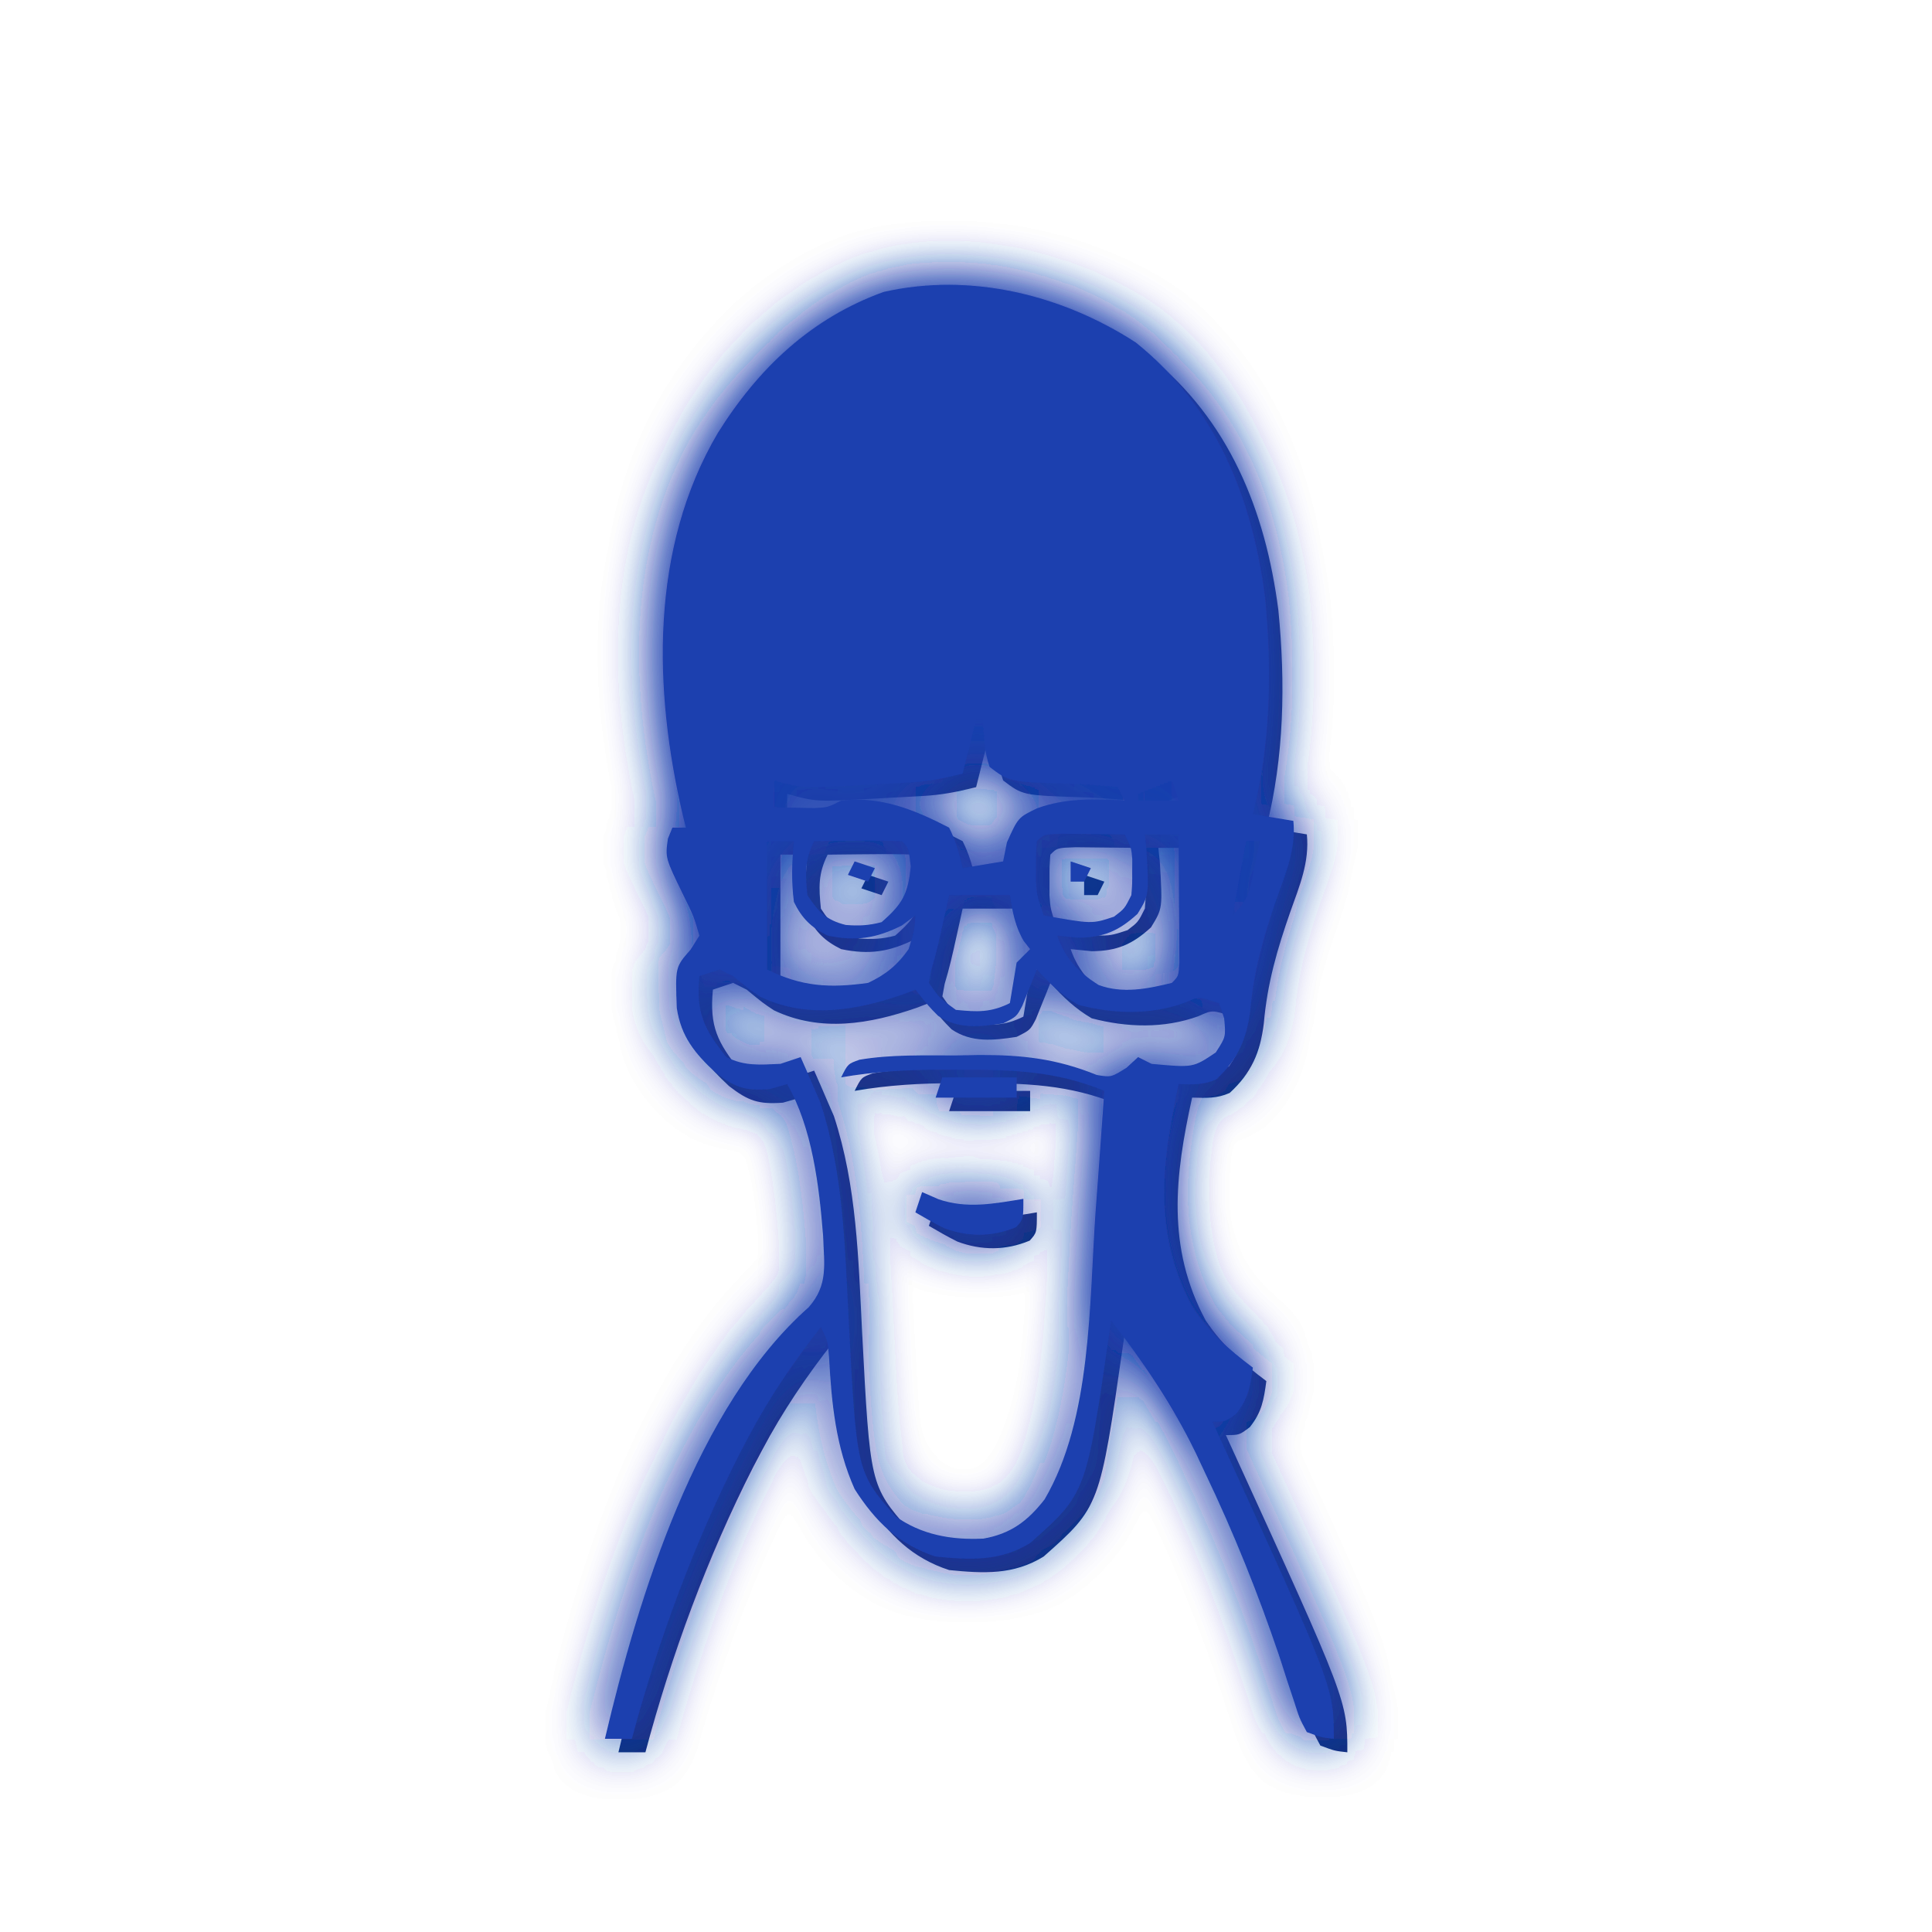
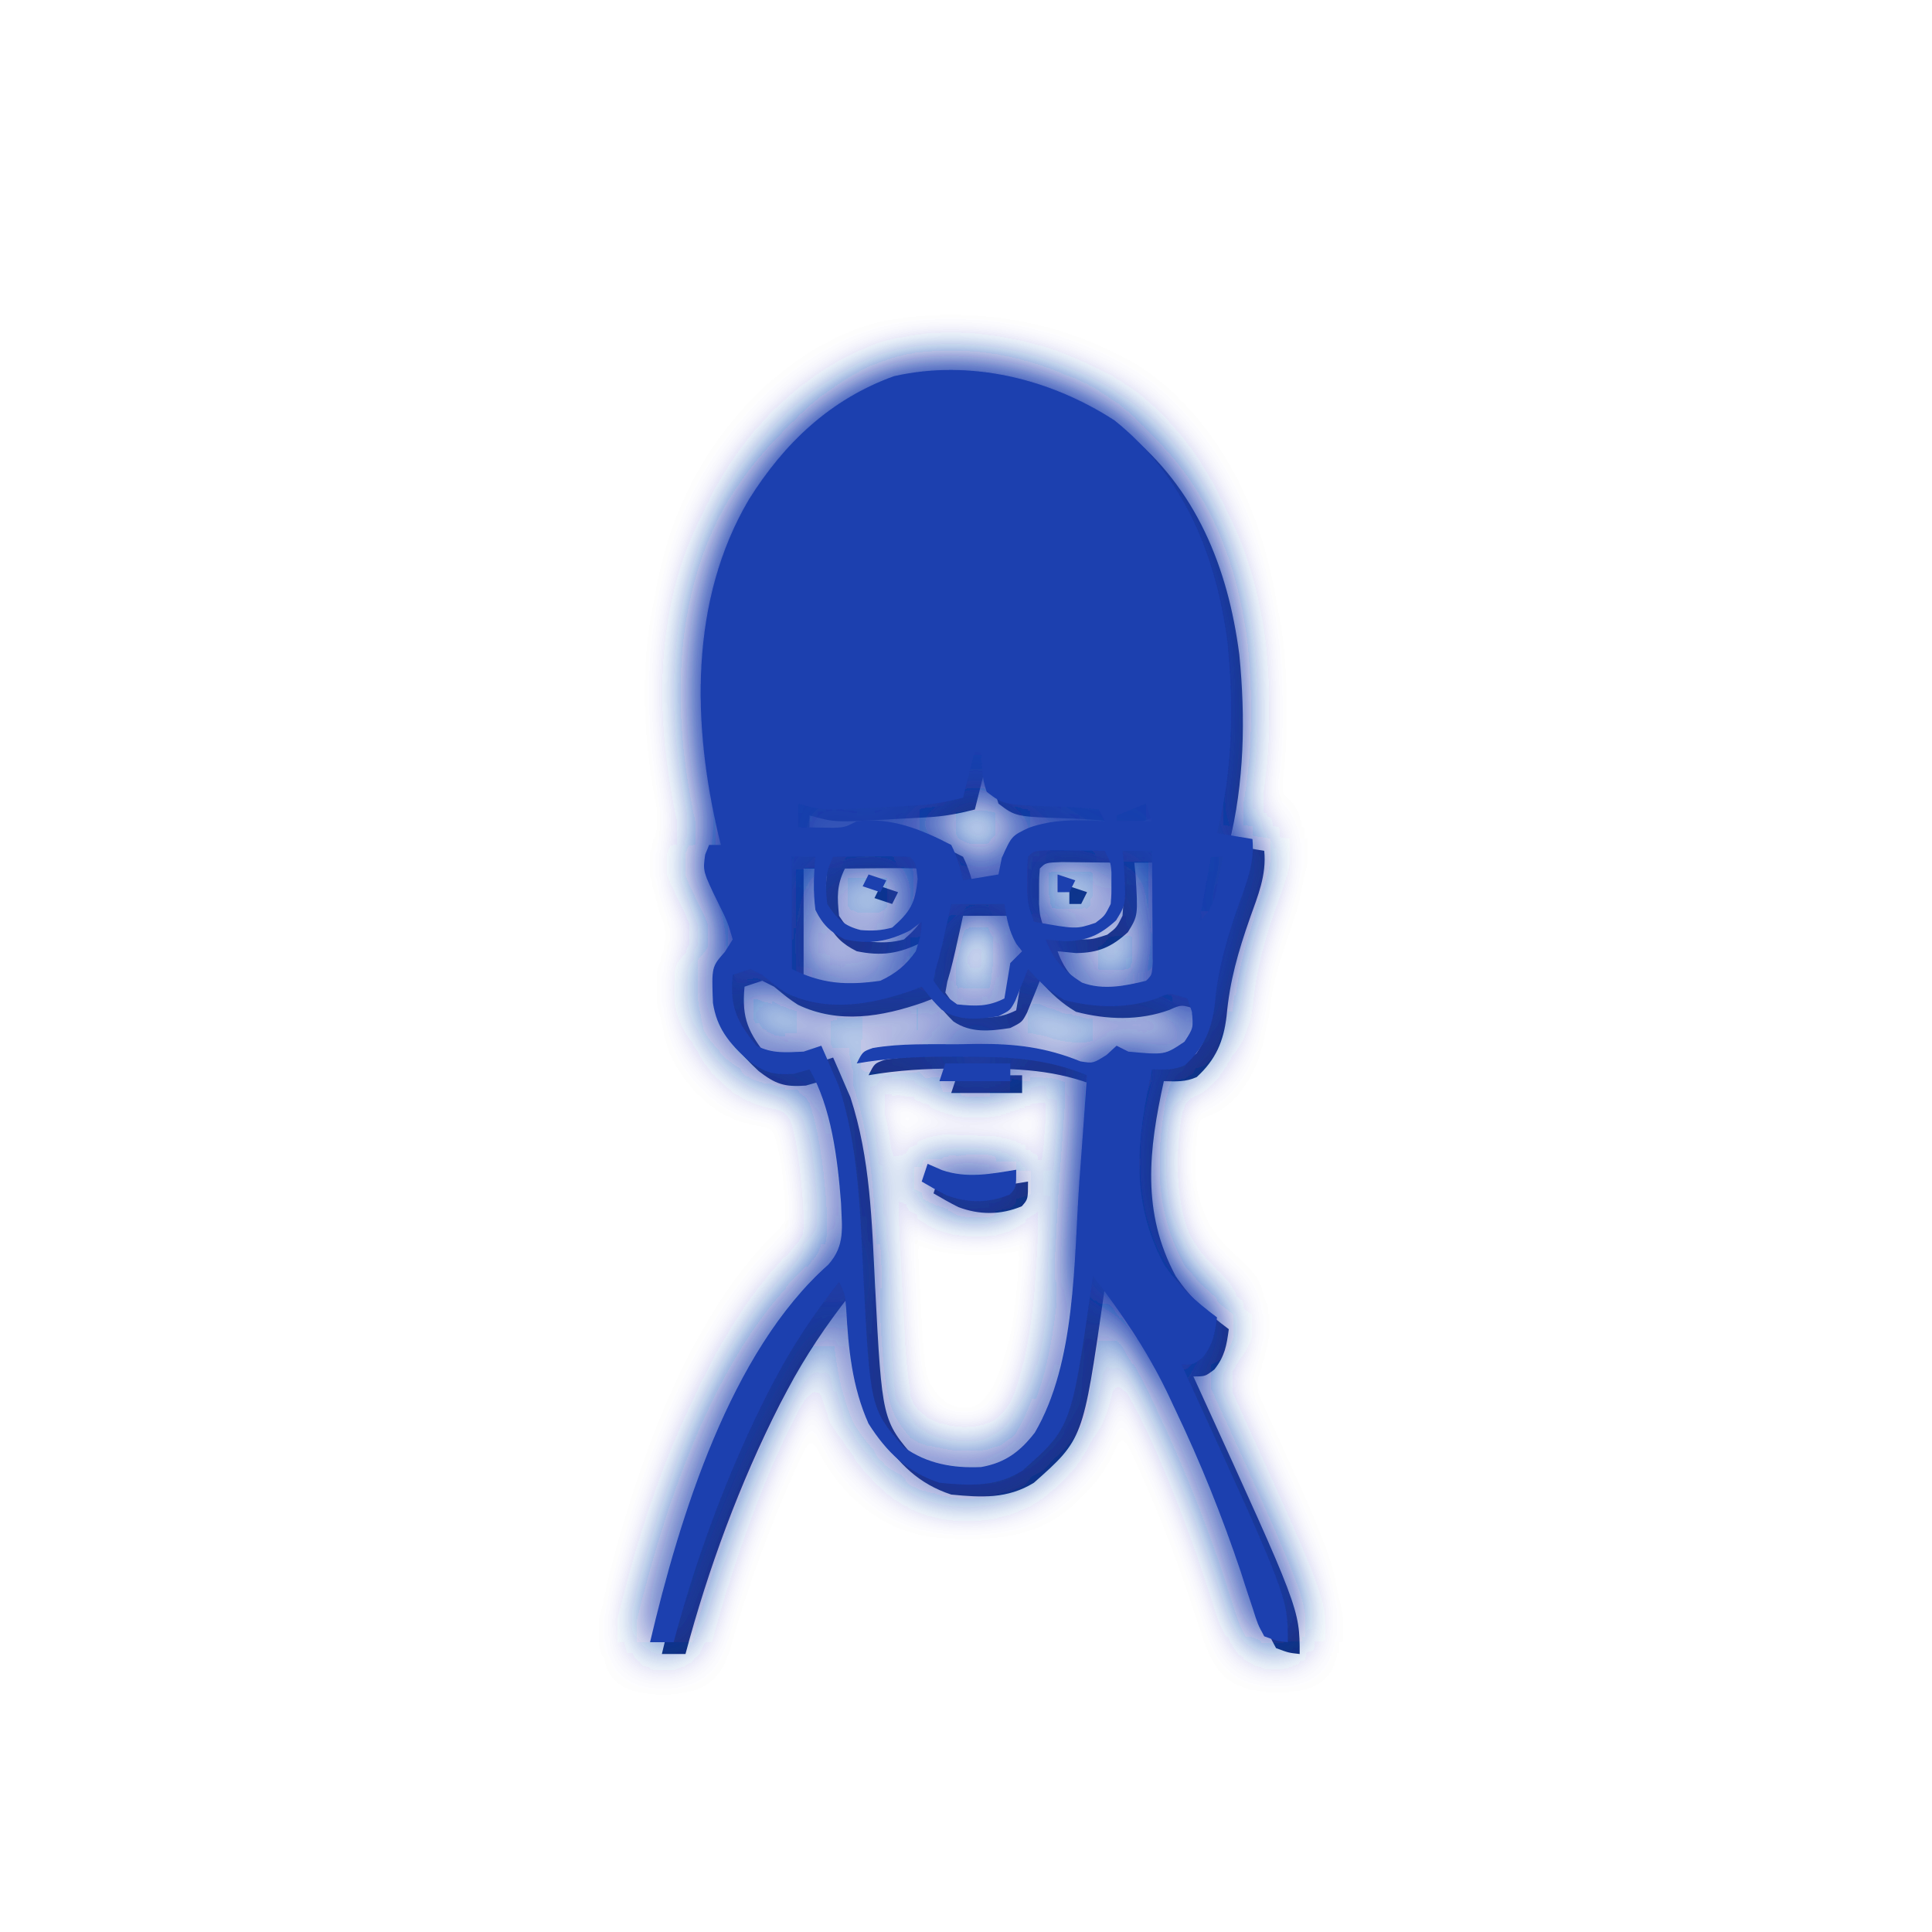
<svg xmlns="http://www.w3.org/2000/svg" version="1.1" width="229" height="229" viewBox="0 0 229 229">
  <defs>
    <filter id="glow">
      <feGaussianBlur stdDeviation="4" result="blur" />
      <feMerge>
        <feMergeNode in="blur" />
        <feMergeNode in="blur" />
        <feMergeNode in="SourceGraphic" />
      </feMerge>
    </filter>
  </defs>
-   <g transform="translate(22.9,22.9) scale(0.8)">
+   <g transform="translate(34.35,34.35) scale(0.7)">
    <g transform="translate(2,2)">
      <path d="M0 0 C11.83 9.488 17.226 22.921 19.125 37.638 C20.193 48.403 19.995 59.363 17.348 69.883 C19.328 70.213 21.308 70.543 23.348 70.883 C23.757 75.012 22.267 78.496 20.91 82.32 C18.973 87.838 17.469 93.026 16.973 98.883 C16.457 103.151 15.143 106.243 11.91 109.195 C9.976 110.046 8.441 109.93 6.348 109.883 C3.781 121.526 2.544 132.053 8.348 142.883 C10.886 146.65 13.755 149.188 17.348 151.883 C16.972 154.665 16.674 156.471 14.91 158.695 C13.348 159.883 13.348 159.883 11.348 159.883 C11.68 160.606 12.012 161.33 12.354 162.076 C29.348 199.264 29.348 199.264 29.348 206.883 C27.469 206.676 27.469 206.676 25.348 205.883 C24.258 203.871 24.258 203.871 23.41 201.195 C23.079 200.198 22.747 199.201 22.406 198.174 C22.057 197.088 21.707 196.002 21.348 194.883 C18.18 185.491 14.563 176.449 10.285 167.508 C9.815 166.506 9.345 165.505 8.861 164.473 C5.381 157.322 1.191 151.16 -3.652 144.883 C-3.687 145.132 -3.687 145.132 -3.864 146.392 C-7.333 170.506 -7.333 170.506 -15.652 177.883 C-20.123 180.637 -24.556 180.384 -29.652 179.883 C-35.111 178.098 -38.609 174.655 -41.652 169.883 C-44.455 163.604 -45.073 157.157 -45.441 150.352 C-45.652 147.883 -45.652 147.883 -46.652 145.883 C-50.742 151.087 -54.312 156.341 -57.402 162.195 C-57.611 162.591 -57.611 162.591 -58.67 164.595 C-65.427 177.863 -70.828 192.5 -74.652 206.883 C-75.972 206.883 -77.292 206.883 -78.652 206.883 C-73.692 185.859 -65.088 157.652 -48.453 142.938 C-45.544 139.618 -46.179 136.636 -46.32 132.395 C-46.903 124.994 -47.923 116.369 -51.652 109.883 C-52.519 110.13 -53.385 110.378 -54.277 110.633 C-57.891 110.9 -59.409 110.379 -62.262 108.172 C-65.336 105.322 -67.345 102.872 -68 98.637 C-68.23 92.538 -68.23 92.538 -65.977 89.984 C-65.54 89.291 -65.103 88.597 -64.652 87.883 C-65.488 85.008 -65.488 85.008 -67.027 81.883 C-69.72 76.36 -69.72 76.36 -69.316 73.508 C-69.097 72.972 -68.878 72.435 -68.652 71.883 C-67.992 71.883 -67.332 71.883 -66.652 71.883 C-66.785 71.349 -66.918 70.815 -67.055 70.266 C-71.53 51.384 -71.975 30.461 -61.922 13.406 C-55.941 3.844 -48.108 -3.61 -37.34 -7.492 C-24.442 -10.392 -10.963 -7.095 0 0 Z M-23.652 55.883 C-24.312 58.523 -24.972 61.163 -25.652 63.883 C-28.549 64.607 -30.754 65.041 -33.656 65.199 C-34.027 65.22 -34.027 65.22 -35.9 65.326 C-36.664 65.365 -37.428 65.405 -38.215 65.445 C-38.982 65.488 -39.75 65.532 -40.541 65.576 C-49.379 66.062 -49.379 66.062 -53.652 64.883 C-53.652 66.203 -53.652 67.523 -53.652 68.883 C-52.361 68.91 -51.069 68.929 -49.777 68.945 C-49.058 68.957 -48.339 68.969 -47.598 68.98 C-45.652 68.883 -45.652 68.883 -43.652 67.883 C-37.835 67.156 -32.795 69.229 -27.652 71.883 C-26.652 73.883 -26.158 75.714 -25.652 77.883 C-23.672 77.553 -21.692 77.223 -19.652 76.883 C-19.56 76.419 -19.56 76.419 -19.09 74.07 C-17.418 70.363 -17.418 70.363 -14.59 69.008 C-10.335 67.473 -6.116 67.61 -1.652 67.883 C-1.817 67.553 -1.817 67.553 -2.652 65.883 C-5.115 65.621 -7.496 65.461 -9.965 65.383 C-18.749 65.099 -18.749 65.099 -21.652 62.883 C-22.482 60.533 -22.466 58.397 -22.652 55.883 C-22.982 55.883 -23.312 55.883 -23.652 55.883 Z M5.348 64.883 C3.698 65.543 2.048 66.203 0.348 66.883 C0.348 67.213 0.348 67.543 0.348 67.883 C2.328 67.883 4.308 67.883 6.348 67.883 C6.018 66.893 5.688 65.903 5.348 64.883 Z M-14.652 73.883 C-14.785 75.625 -14.785 75.625 -14.777 77.758 C-14.78 78.456 -14.783 79.155 -14.785 79.875 C-14.652 81.883 -14.652 81.883 -13.652 84.883 C-6.504 86.167 -6.504 86.167 -3.215 85.07 C-1.652 83.883 -1.652 83.883 -0.652 81.883 C-0.52 80.227 -0.52 80.227 -0.527 78.383 C-0.525 77.774 -0.522 77.166 -0.52 76.539 C-0.652 74.883 -0.652 74.883 -1.652 72.883 C-3.631 72.856 -5.611 72.836 -7.59 72.82 C-8.141 72.815 -8.141 72.815 -10.93 72.785 C-13.652 72.883 -13.652 72.883 -14.652 73.883 Z M1.348 72.883 C1.417 73.547 1.487 74.211 1.559 74.895 C1.985 81.844 1.985 81.844 0.258 84.66 C-2.51 87.193 -4.769 88.157 -8.527 88.195 C-9.559 88.092 -10.59 87.989 -11.652 87.883 C-10.446 91.261 -8.544 93.274 -5.512 95.195 C-1.951 96.512 1.734 95.773 5.348 94.883 C6.348 93.883 6.348 93.883 6.461 91.842 C6.459 91.404 6.459 91.404 6.445 89.191 C6.444 88.719 6.444 88.719 6.436 86.33 C6.427 85.337 6.419 84.344 6.41 83.32 C6.406 82.323 6.401 81.326 6.396 80.299 C6.385 77.827 6.368 75.355 6.348 72.883 C4.698 72.883 3.048 72.883 1.348 72.883 Z M-54.652 73.883 C-54.652 80.153 -54.652 86.423 -54.652 92.883 C-49.505 95.456 -45.323 95.686 -39.652 94.883 C-37.039 93.657 -35.311 92.244 -33.652 89.883 C-32.777 87.07 -32.777 87.07 -32.652 84.883 C-33.312 85.378 -33.972 85.873 -34.652 86.383 C-38.474 88.294 -41.457 88.754 -45.652 87.883 C-48.097 86.666 -49.456 85.342 -50.652 82.883 C-51.045 79.833 -50.952 76.937 -50.652 73.883 C-51.972 73.883 -53.292 73.883 -54.652 73.883 Z M-47.652 73.883 C-49.073 76.724 -48.967 78.738 -48.652 81.883 C-47.035 84.341 -45.869 85.581 -42.969 86.301 C-41.023 86.456 -39.539 86.386 -37.652 85.883 C-34.574 83.199 -33.732 81.707 -33.34 77.633 C-33.652 74.883 -33.652 74.883 -34.652 73.883 C-36.851 73.81 -39.017 73.79 -41.215 73.82 C-41.523 73.823 -41.523 73.823 -43.08 73.834 C-44.604 73.846 -46.128 73.864 -47.652 73.883 Z M16.348 73.883 C15.688 77.513 15.028 81.143 14.348 84.883 C16.661 82.57 16.843 81.404 17.473 78.258 C17.64 77.441 17.808 76.623 17.98 75.781 C18.102 75.155 18.223 74.528 18.348 73.883 C17.688 73.883 17.028 73.883 16.348 73.883 Z M-27.652 81.883 C-27.962 83.285 -28.271 84.688 -28.59 86.133 C-29.105 88.466 -29.613 90.755 -30.316 93.039 C-30.427 93.647 -30.538 94.256 -30.652 94.883 C-29.09 97.133 -29.09 97.133 -26.652 98.883 C-23.507 99.197 -21.493 99.303 -18.652 97.883 C-18.312 95.884 -17.979 93.884 -17.652 91.883 C-16.992 91.223 -16.332 90.563 -15.652 89.883 C-15.962 89.491 -16.271 89.099 -16.59 88.695 C-17.894 86.471 -18.242 84.412 -18.652 81.883 C-21.622 81.883 -24.592 81.883 -27.652 81.883 Z M13.348 84.883 C14.348 87.883 14.348 87.883 14.348 87.883 Z M-61.652 92.883 C-62.642 93.213 -63.632 93.543 -64.652 93.883 C-65.176 99.381 -63.961 101.698 -60.652 105.883 C-57.906 107.256 -55.693 107.007 -52.652 106.883 C-51.662 106.553 -50.672 106.223 -49.652 105.883 C-49.013 107.314 -48.392 108.753 -47.777 110.195 C-47.429 110.996 -47.081 111.796 -46.723 112.621 C-43.326 122.971 -43.096 133.781 -42.548 144.563 C-41.364 167.317 -41.364 167.317 -35.652 173.883 C-31.745 176.676 -27.308 177.452 -22.57 177.223 C-18.509 176.503 -16.003 174.623 -13.5 171.398 C-6.5 159.458 -6.906 142.301 -5.965 128.883 C-5.835 127.125 -5.704 125.367 -5.572 123.609 C-5.256 119.368 -4.951 115.126 -4.652 110.883 C-11.834 107.924 -18.416 107.726 -26.09 107.758 C-26.548 107.756 -26.548 107.756 -28.865 107.746 C-33.902 107.753 -38.688 108.022 -43.652 108.883 C-42.652 106.883 -42.652 106.883 -40.934 106.271 C-36.178 105.462 -31.339 105.655 -26.527 105.633 C-25.437 105.612 -24.346 105.592 -23.223 105.57 C-16.852 105.54 -11.706 106.12 -5.778 108.528 C-3.652 108.883 -3.652 108.883 -1.375 107.464 C-1.09 107.203 -1.09 107.203 0.348 105.883 C0.678 106.048 0.678 106.048 2.348 106.883 C8.503 107.453 8.503 107.453 11.848 105.195 C13.348 102.883 13.348 102.883 13.098 100.133 C12.85 99.39 12.603 98.648 12.348 97.883 C9.348 96.883 9.348 96.883 7.285 97.82 C2.163 99.673 -3.281 99.501 -8.527 98.133 C-10.986 96.687 -12.75 94.997 -14.652 92.883 C-14.846 93.377 -15.039 93.87 -15.238 94.379 C-15.499 95.02 -15.759 95.66 -16.027 96.32 C-16.283 96.958 -16.538 97.596 -16.801 98.254 C-17.652 99.883 -17.652 99.883 -19.652 100.883 C-23.071 101.411 -26.34 101.778 -29.289 99.766 C-30.652 98.383 -30.652 98.383 -32.652 95.883 C-32.949 95.997 -32.949 95.997 -34.453 96.574 C-41.405 98.985 -48.694 100.248 -55.609 96.949 C-57.215 95.883 -57.215 95.883 -59.652 93.883 C-60.312 93.553 -60.972 93.223 -61.652 92.883 Z " fill="#142d7a" transform="translate(139.6523,22.11719)" />
      <path d="M0 0 C0.99 0.33 1.98 0.66 3 1 C2.67 1.66 2.34 2.32 2 3 C1.01 2.67 0.02 2.34 -1 2 C-0.67 1.34 -0.34 0.68 0 0 Z " fill="#142d7a" transform="translate(98,99)" />
      <path d="M0 0 C0.99 0.33 1.98 0.66 3 1 C2.67 1.66 2.34 2.32 2 3 C1.34 3 0.68 3 0 3 C0 2.01 0 1.02 0 0 Z " fill="#142d7a" transform="translate(130,99)" />
      <path d="M0 0 C3.63 0 7.26 0 11 0 C11 0.99 11 1.98 11 3 C7.04 3 3.08 3 -1 3 C-0.67 2.01 -0.34 1.02 0 0 Z " fill="#142d7a" transform="translate(111,131)" />
      <path d="M0 0 C0.804 0.351 1.609 0.701 2.438 1.062 C6.659 2.51 10.685 1.71 15 1 C15 4 15 4 13.938 5.188 C10.398 6.672 6.767 6.668 3.211 5.324 C1.777 4.607 0.384 3.81 -1 3 C-0.67 2.01 -0.34 1.02 0 0 Z " fill="#142d7a" transform="translate(108,148)" />
    </g>
    <g filter="url(#glow)">
      <path d="M0 0 C11.83 9.488 17.226 22.921 19.125 37.638 C20.193 48.403 19.995 59.363 17.348 69.883 C19.328 70.213 21.308 70.543 23.348 70.883 C23.757 75.012 22.267 78.496 20.91 82.32 C18.973 87.838 17.469 93.026 16.973 98.883 C16.457 103.151 15.143 106.243 11.91 109.195 C9.976 110.046 8.441 109.93 6.348 109.883 C3.781 121.526 2.544 132.053 8.348 142.883 C10.886 146.65 13.755 149.188 17.348 151.883 C16.972 154.665 16.674 156.471 14.91 158.695 C13.348 159.883 13.348 159.883 11.348 159.883 C11.68 160.606 12.012 161.33 12.354 162.076 C29.348 199.264 29.348 199.264 29.348 206.883 C27.469 206.676 27.469 206.676 25.348 205.883 C24.258 203.871 24.258 203.871 23.41 201.195 C23.079 200.198 22.747 199.201 22.406 198.174 C22.057 197.088 21.707 196.002 21.348 194.883 C18.18 185.491 14.563 176.449 10.285 167.508 C9.815 166.506 9.345 165.505 8.861 164.473 C5.381 157.322 1.191 151.16 -3.652 144.883 C-3.687 145.132 -3.687 145.132 -3.864 146.392 C-7.333 170.506 -7.333 170.506 -15.652 177.883 C-20.123 180.637 -24.556 180.384 -29.652 179.883 C-35.111 178.098 -38.609 174.655 -41.652 169.883 C-44.455 163.604 -45.073 157.157 -45.441 150.352 C-45.652 147.883 -45.652 147.883 -46.652 145.883 C-50.742 151.087 -54.312 156.341 -57.402 162.195 C-57.611 162.591 -57.611 162.591 -58.67 164.595 C-65.427 177.863 -70.828 192.5 -74.652 206.883 C-75.972 206.883 -77.292 206.883 -78.652 206.883 C-73.692 185.859 -65.088 157.652 -48.453 142.938 C-45.544 139.618 -46.179 136.636 -46.32 132.395 C-46.903 124.994 -47.923 116.369 -51.652 109.883 C-52.519 110.13 -53.385 110.378 -54.277 110.633 C-57.891 110.9 -59.409 110.379 -62.262 108.172 C-65.336 105.322 -67.345 102.872 -68 98.637 C-68.23 92.538 -68.23 92.538 -65.977 89.984 C-65.54 89.291 -65.103 88.597 -64.652 87.883 C-65.488 85.008 -65.488 85.008 -67.027 81.883 C-69.72 76.36 -69.72 76.36 -69.316 73.508 C-69.097 72.972 -68.878 72.435 -68.652 71.883 C-67.992 71.883 -67.332 71.883 -66.652 71.883 C-66.785 71.349 -66.918 70.815 -67.055 70.266 C-71.53 51.384 -71.975 30.461 -61.922 13.406 C-55.941 3.844 -48.108 -3.61 -37.34 -7.492 C-24.442 -10.392 -10.963 -7.095 0 0 Z M-23.652 55.883 C-24.312 58.523 -24.972 61.163 -25.652 63.883 C-28.549 64.607 -30.754 65.041 -33.656 65.199 C-34.027 65.22 -34.027 65.22 -35.9 65.326 C-36.664 65.365 -37.428 65.405 -38.215 65.445 C-38.982 65.488 -39.75 65.532 -40.541 65.576 C-49.379 66.062 -49.379 66.062 -53.652 64.883 C-53.652 66.203 -53.652 67.523 -53.652 68.883 C-52.361 68.91 -51.069 68.929 -49.777 68.945 C-49.058 68.957 -48.339 68.969 -47.598 68.98 C-45.652 68.883 -45.652 68.883 -43.652 67.883 C-37.835 67.156 -32.795 69.229 -27.652 71.883 C-26.652 73.883 -26.158 75.714 -25.652 77.883 C-23.672 77.553 -21.692 77.223 -19.652 76.883 C-19.56 76.419 -19.56 76.419 -19.09 74.07 C-17.418 70.363 -17.418 70.363 -14.59 69.008 C-10.335 67.473 -6.116 67.61 -1.652 67.883 C-1.817 67.553 -1.817 67.553 -2.652 65.883 C-5.115 65.621 -7.496 65.461 -9.965 65.383 C-18.749 65.099 -18.749 65.099 -21.652 62.883 C-22.482 60.533 -22.466 58.397 -22.652 55.883 C-22.982 55.883 -23.312 55.883 -23.652 55.883 Z M5.348 64.883 C3.698 65.543 2.048 66.203 0.348 66.883 C0.348 67.213 0.348 67.543 0.348 67.883 C2.328 67.883 4.308 67.883 6.348 67.883 C6.018 66.893 5.688 65.903 5.348 64.883 Z M-14.652 73.883 C-14.785 75.625 -14.785 75.625 -14.777 77.758 C-14.78 78.456 -14.783 79.155 -14.785 79.875 C-14.652 81.883 -14.652 81.883 -13.652 84.883 C-6.504 86.167 -6.504 86.167 -3.215 85.07 C-1.652 83.883 -1.652 83.883 -0.652 81.883 C-0.52 80.227 -0.52 80.227 -0.527 78.383 C-0.525 77.774 -0.522 77.166 -0.52 76.539 C-0.652 74.883 -0.652 74.883 -1.652 72.883 C-3.631 72.856 -5.611 72.836 -7.59 72.82 C-8.141 72.815 -8.141 72.815 -10.93 72.785 C-13.652 72.883 -13.652 72.883 -14.652 73.883 Z M1.348 72.883 C1.417 73.547 1.487 74.211 1.559 74.895 C1.985 81.844 1.985 81.844 0.258 84.66 C-2.51 87.193 -4.769 88.157 -8.527 88.195 C-9.559 88.092 -10.59 87.989 -11.652 87.883 C-10.446 91.261 -8.544 93.274 -5.512 95.195 C-1.951 96.512 1.734 95.773 5.348 94.883 C6.348 93.883 6.348 93.883 6.461 91.842 C6.459 91.404 6.459 91.404 6.445 89.191 C6.444 88.719 6.444 88.719 6.436 86.33 C6.427 85.337 6.419 84.344 6.41 83.32 C6.406 82.323 6.401 81.326 6.396 80.299 C6.385 77.827 6.368 75.355 6.348 72.883 C4.698 72.883 3.048 72.883 1.348 72.883 Z M-54.652 73.883 C-54.652 80.153 -54.652 86.423 -54.652 92.883 C-49.505 95.456 -45.323 95.686 -39.652 94.883 C-37.039 93.657 -35.311 92.244 -33.652 89.883 C-32.777 87.07 -32.777 87.07 -32.652 84.883 C-33.312 85.378 -33.972 85.873 -34.652 86.383 C-38.474 88.294 -41.457 88.754 -45.652 87.883 C-48.097 86.666 -49.456 85.342 -50.652 82.883 C-51.045 79.833 -50.952 76.937 -50.652 73.883 C-51.972 73.883 -53.292 73.883 -54.652 73.883 Z M-47.652 73.883 C-49.073 76.724 -48.967 78.738 -48.652 81.883 C-47.035 84.341 -45.869 85.581 -42.969 86.301 C-41.023 86.456 -39.539 86.386 -37.652 85.883 C-34.574 83.199 -33.732 81.707 -33.34 77.633 C-33.652 74.883 -33.652 74.883 -34.652 73.883 C-36.851 73.81 -39.017 73.79 -41.215 73.82 C-41.523 73.823 -41.523 73.823 -43.08 73.834 C-44.604 73.846 -46.128 73.864 -47.652 73.883 Z M16.348 73.883 C15.688 77.513 15.028 81.143 14.348 84.883 C16.661 82.57 16.843 81.404 17.473 78.258 C17.64 77.441 17.808 76.623 17.98 75.781 C18.102 75.155 18.223 74.528 18.348 73.883 C17.688 73.883 17.028 73.883 16.348 73.883 Z M-27.652 81.883 C-27.962 83.285 -28.271 84.688 -28.59 86.133 C-29.105 88.466 -29.613 90.755 -30.316 93.039 C-30.427 93.647 -30.538 94.256 -30.652 94.883 C-29.09 97.133 -29.09 97.133 -26.652 98.883 C-23.507 99.197 -21.493 99.303 -18.652 97.883 C-18.312 95.884 -17.979 93.884 -17.652 91.883 C-16.992 91.223 -16.332 90.563 -15.652 89.883 C-15.962 89.491 -16.271 89.099 -16.59 88.695 C-17.894 86.471 -18.242 84.412 -18.652 81.883 C-21.622 81.883 -24.592 81.883 -27.652 81.883 Z M13.348 84.883 C14.348 87.883 14.348 87.883 14.348 87.883 Z M-61.652 92.883 C-62.642 93.213 -63.632 93.543 -64.652 93.883 C-65.176 99.381 -63.961 101.698 -60.652 105.883 C-57.906 107.256 -55.693 107.007 -52.652 106.883 C-51.662 106.553 -50.672 106.223 -49.652 105.883 C-49.013 107.314 -48.392 108.753 -47.777 110.195 C-47.429 110.996 -47.081 111.796 -46.723 112.621 C-43.326 122.971 -43.096 133.781 -42.548 144.563 C-41.364 167.317 -41.364 167.317 -35.652 173.883 C-31.745 176.676 -27.308 177.452 -22.57 177.223 C-18.509 176.503 -16.003 174.623 -13.5 171.398 C-6.5 159.458 -6.906 142.301 -5.965 128.883 C-5.835 127.125 -5.704 125.367 -5.572 123.609 C-5.256 119.368 -4.951 115.126 -4.652 110.883 C-11.834 107.924 -18.416 107.726 -26.09 107.758 C-26.548 107.756 -26.548 107.756 -28.865 107.746 C-33.902 107.753 -38.688 108.022 -43.652 108.883 C-42.652 106.883 -42.652 106.883 -40.934 106.271 C-36.178 105.462 -31.339 105.655 -26.527 105.633 C-25.437 105.612 -24.346 105.592 -23.223 105.57 C-16.852 105.54 -11.706 106.12 -5.778 108.528 C-3.652 108.883 -3.652 108.883 -1.375 107.464 C-1.09 107.203 -1.09 107.203 0.348 105.883 C0.678 106.048 0.678 106.048 2.348 106.883 C8.503 107.453 8.503 107.453 11.848 105.195 C13.348 102.883 13.348 102.883 13.098 100.133 C12.85 99.39 12.603 98.648 12.348 97.883 C9.348 96.883 9.348 96.883 7.285 97.82 C2.163 99.673 -3.281 99.501 -8.527 98.133 C-10.986 96.687 -12.75 94.997 -14.652 92.883 C-14.846 93.377 -15.039 93.87 -15.238 94.379 C-15.499 95.02 -15.759 95.66 -16.027 96.32 C-16.283 96.958 -16.538 97.596 -16.801 98.254 C-17.652 99.883 -17.652 99.883 -19.652 100.883 C-23.071 101.411 -26.34 101.778 -29.289 99.766 C-30.652 98.383 -30.652 98.383 -32.652 95.883 C-32.949 95.997 -32.949 95.997 -34.453 96.574 C-41.405 98.985 -48.694 100.248 -55.609 96.949 C-57.215 95.883 -57.215 95.883 -59.652 93.883 C-60.312 93.553 -60.972 93.223 -61.652 92.883 Z " fill="#1e40af" transform="translate(139.6523,22.11719)" />
      <path d="M0 0 C0.99 0.33 1.98 0.66 3 1 C2.67 1.66 2.34 2.32 2 3 C1.01 2.67 0.02 2.34 -1 2 C-0.67 1.34 -0.34 0.68 0 0 Z " fill="#1e40af" transform="translate(98,99)" />
      <path d="M0 0 C0.99 0.33 1.98 0.66 3 1 C2.67 1.66 2.34 2.32 2 3 C1.34 3 0.68 3 0 3 C0 2.01 0 1.02 0 0 Z " fill="#1e40af" transform="translate(130,99)" />
      <path d="M0 0 C3.63 0 7.26 0 11 0 C11 0.99 11 1.98 11 3 C7.04 3 3.08 3 -1 3 C-0.67 2.01 -0.34 1.02 0 0 Z " fill="#1e40af" transform="translate(111,131)" />
      <path d="M0 0 C0.804 0.351 1.609 0.701 2.438 1.062 C6.659 2.51 10.685 1.71 15 1 C15 4 15 4 13.938 5.188 C10.398 6.672 6.767 6.668 3.211 5.324 C1.777 4.607 0.384 3.81 -1 3 C-0.67 2.01 -0.34 1.02 0 0 Z " fill="#1e40af" transform="translate(108,148)" />
    </g>
  </g>
</svg>
